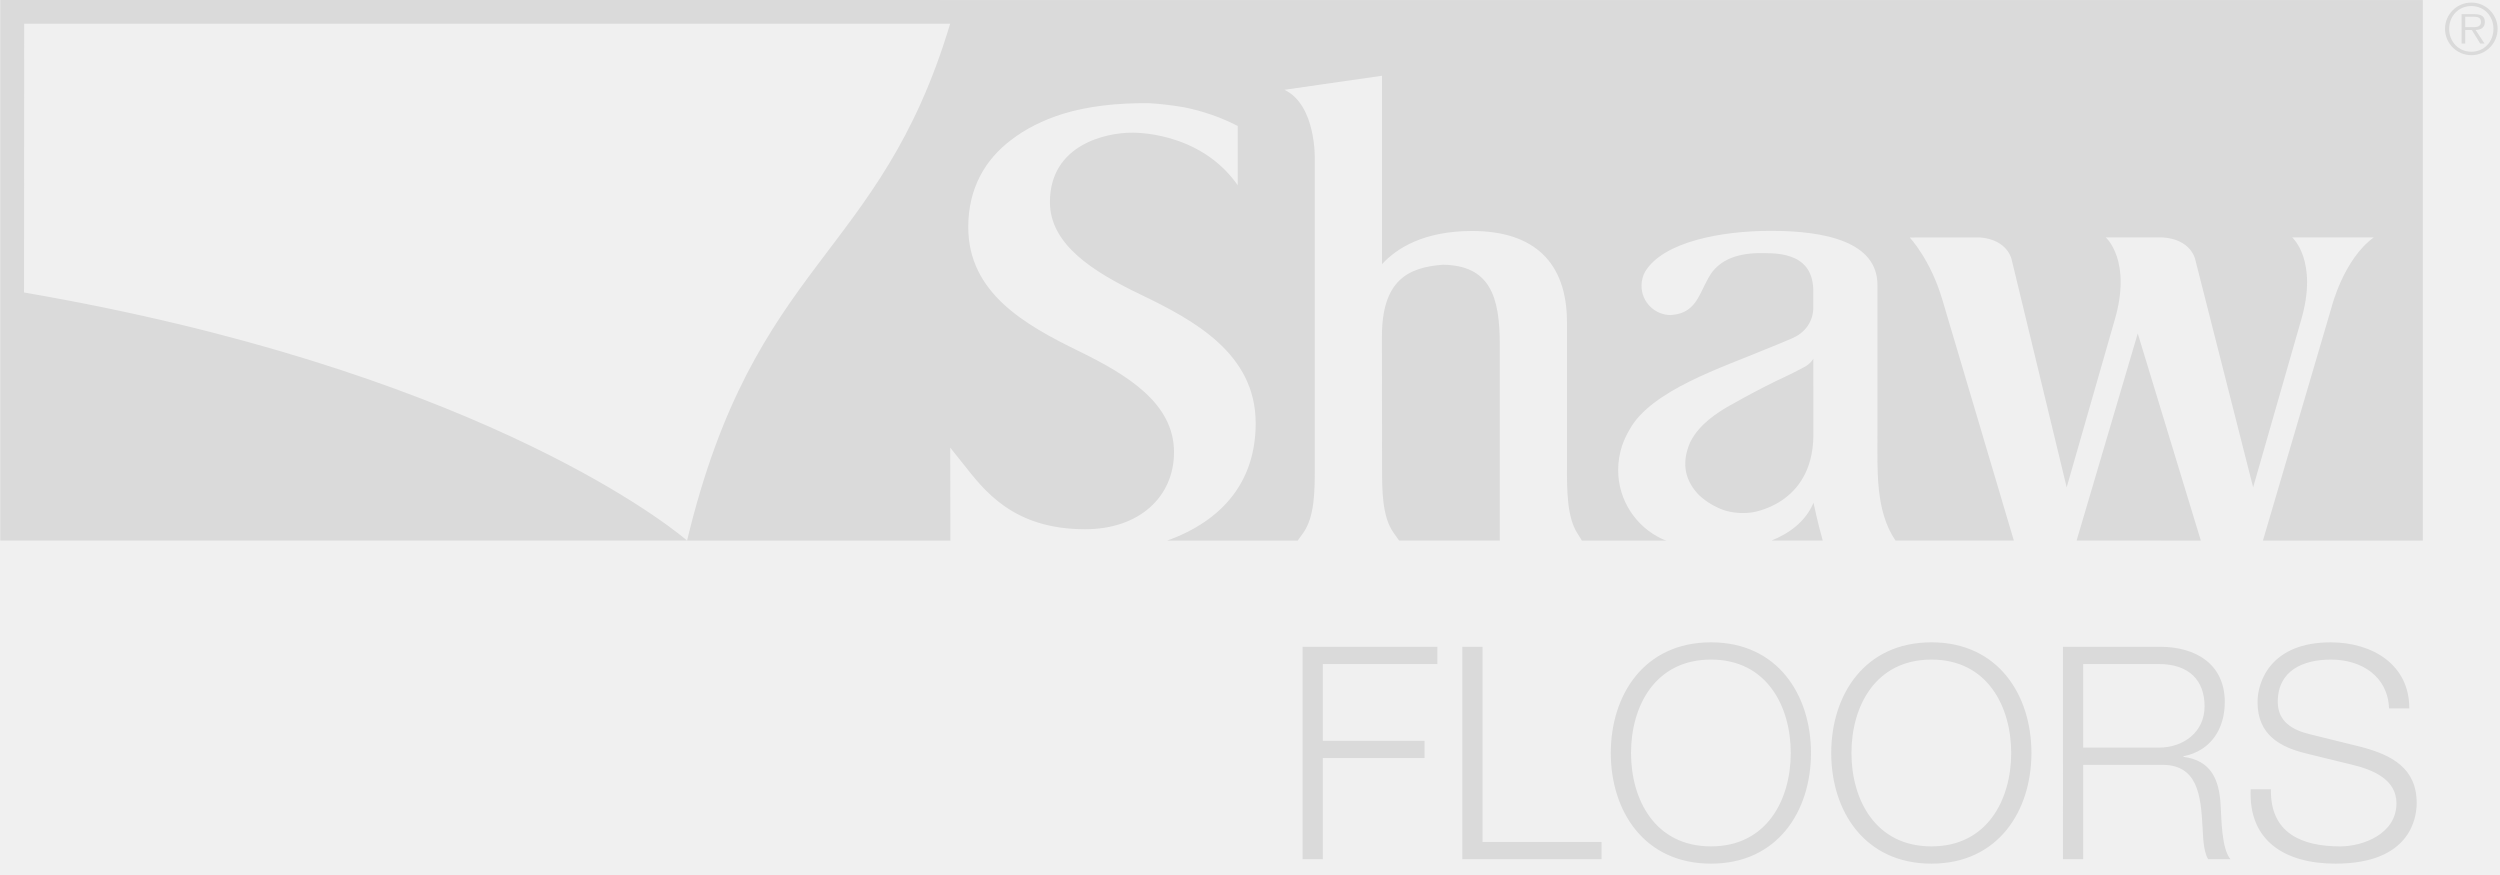
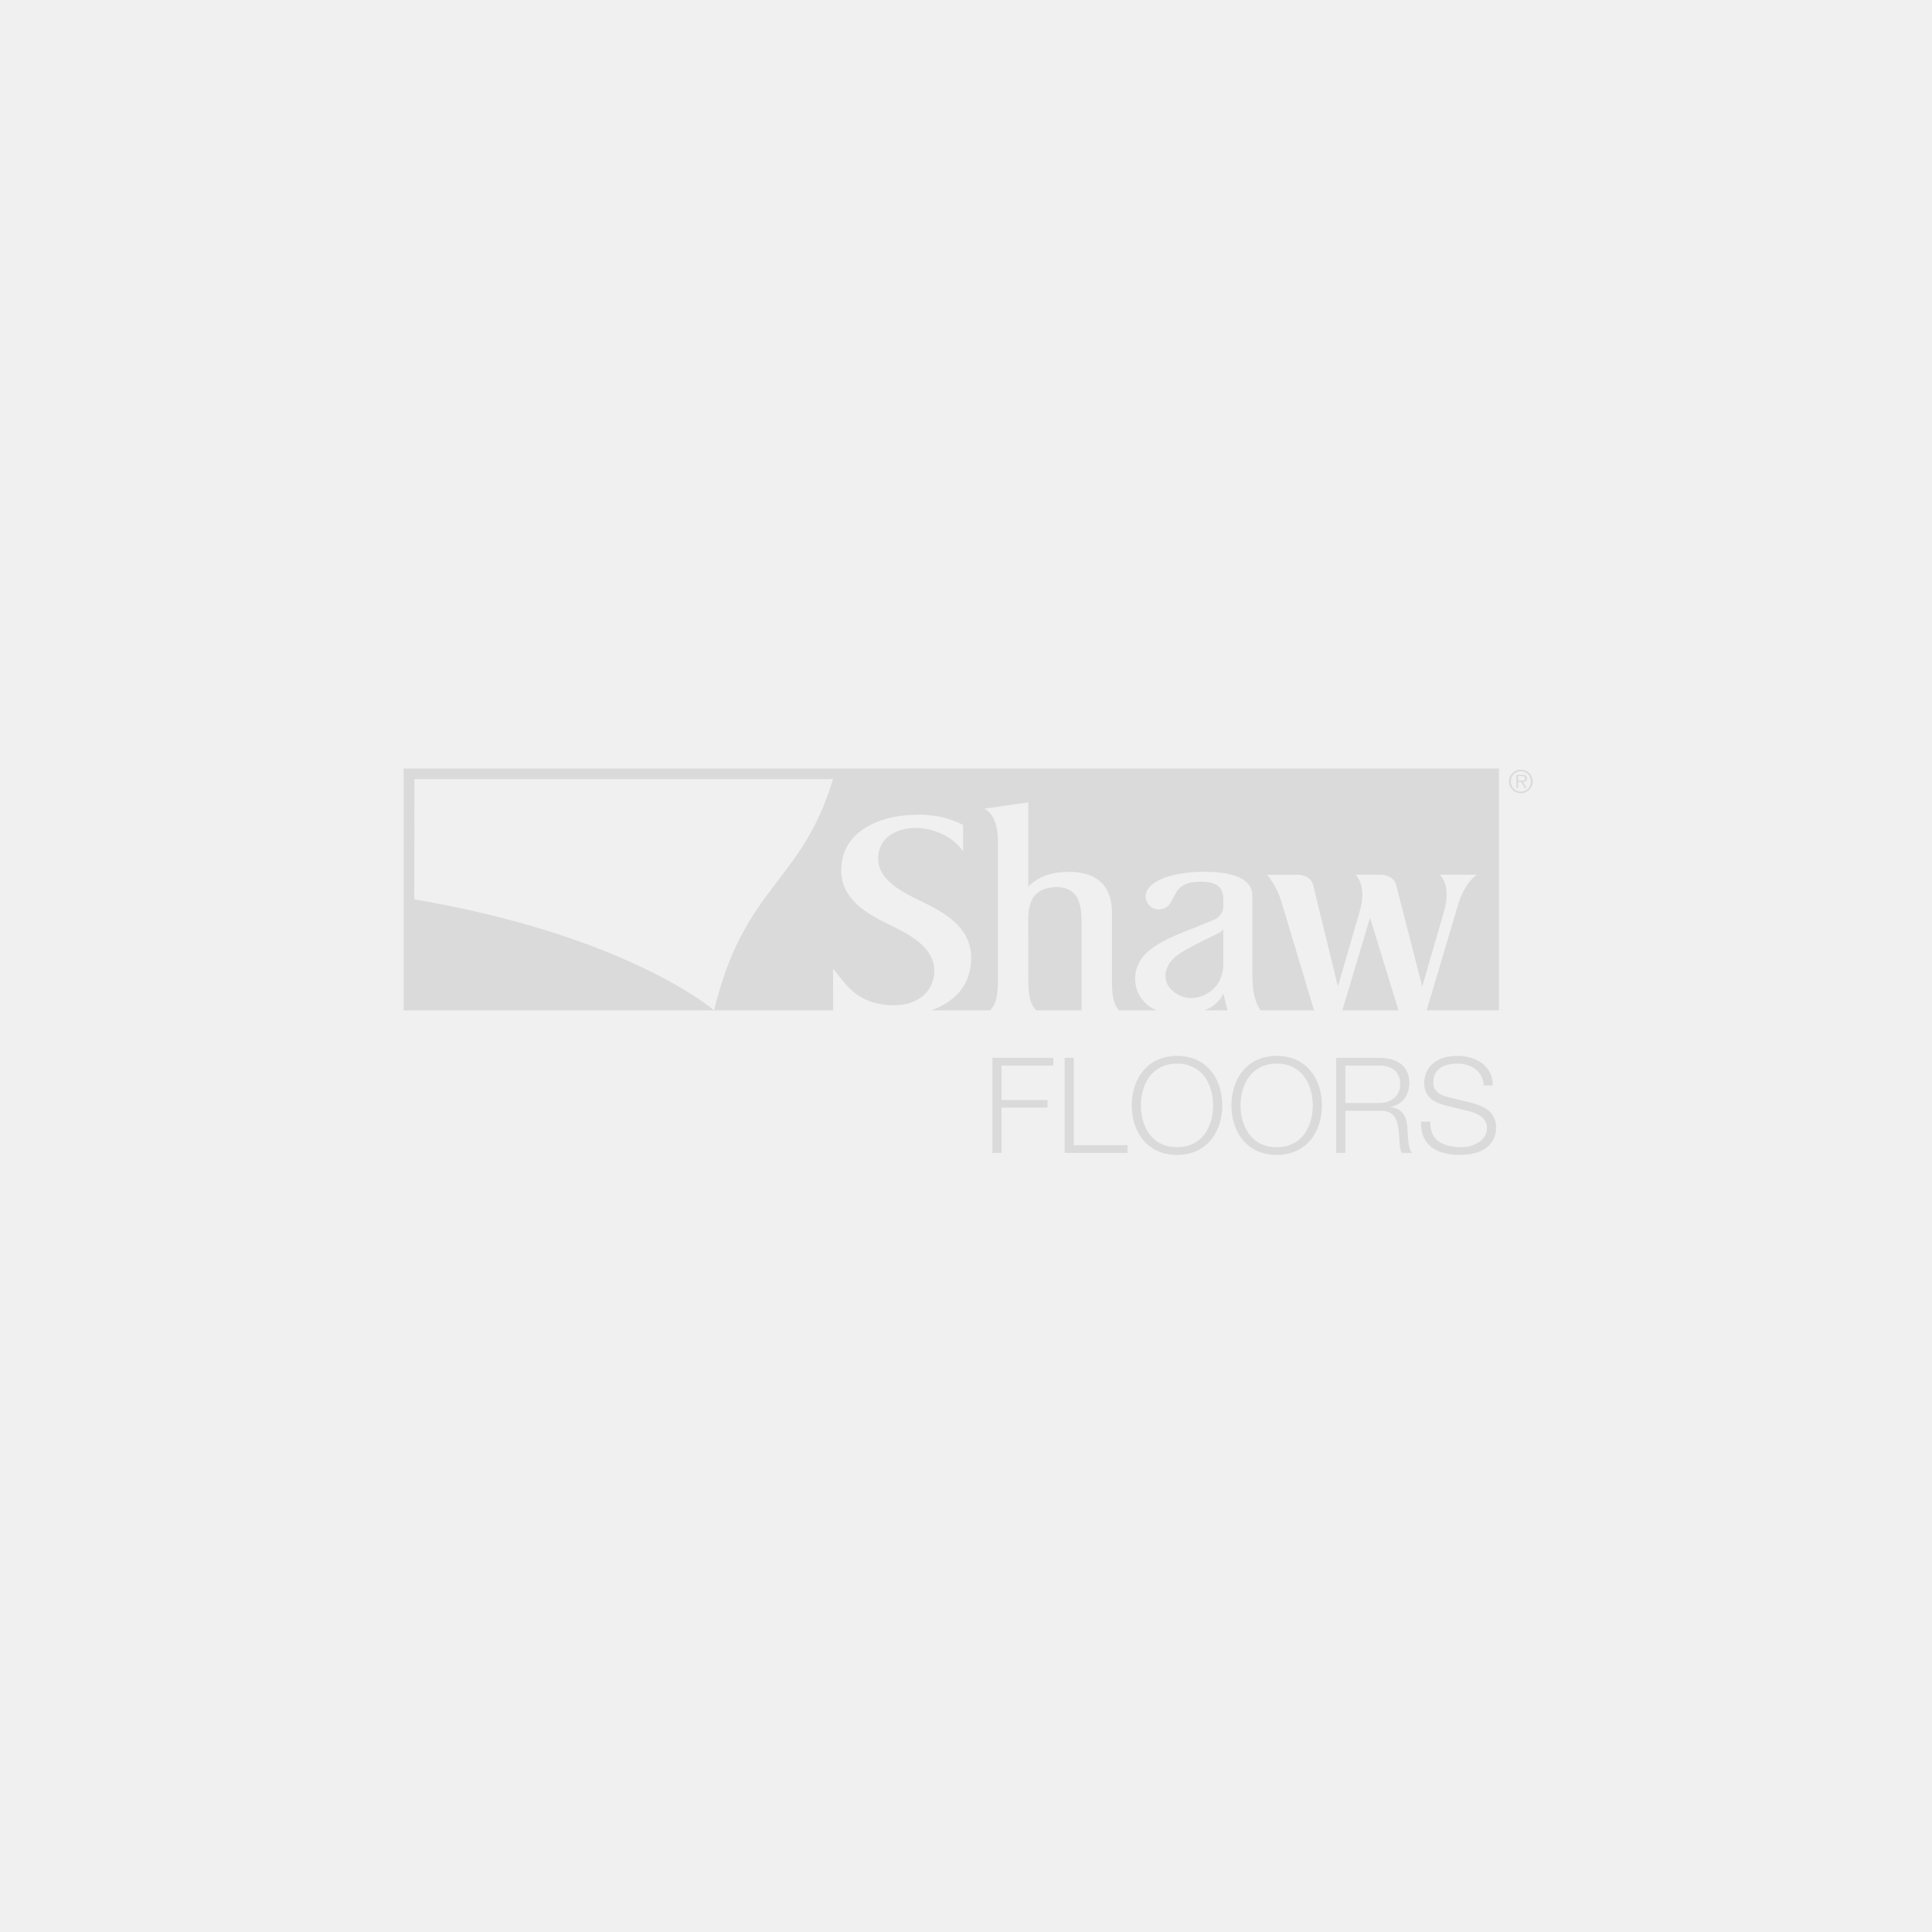
- <svg xmlns="http://www.w3.org/2000/svg" height="70" viewBox="0 0 200 70" width="200">
-   <path d="m240.055 138.142c-.19 4.142 2.76 5.95 6.784 5.95 6.021 0 6.496-3.687 6.496-4.855 0-2.785-1.998-3.832-4.403-4.474l-4.14-1.023c-1.381-.333-2.571-1-2.571-2.593 0-2.524 2.048-3.38 4.261-3.38 2.404 0 4.544 1.309 4.64 3.903h1.618c.024-3.475-2.926-5.283-6.283-5.283-4.783 0-5.854 3.117-5.854 4.782 0 2.642 1.833 3.594 3.832 4.094l3.784.928c1.571.382 3.498 1.142 3.498 3.07 0 2.475-2.713 3.451-4.498 3.451-3.092 0-5.616-1.072-5.545-4.57h-1.618zm-13.399-10.019h6.044c2.428 0 3.666 1.309 3.666 3.379 0 2.071-1.69 3.308-3.666 3.308h-6.044zm-1.618 15.612h1.618v-7.544h6.14c3.07-.118 3.26 2.523 3.403 4.903.048.714.048 1.975.451 2.642h1.785c-.713-.857-.713-3.189-.785-4.355-.12-2.023-.762-3.546-2.975-3.833v-.047c2.189-.429 3.308-2.19 3.308-4.332 0-3.069-2.358-4.426-5.165-4.426h-7.783zm-16.922-8.496c0-3.713 1.904-7.473 6.402-7.473 4.474 0 6.378 3.761 6.378 7.473 0 3.713-1.904 7.472-6.378 7.472-4.497 0-6.402-3.76-6.402-7.472zm-1.618 0c0 4.641 2.666 8.853 8.02 8.853 5.33 0 7.997-4.212 7.997-8.853 0-4.641-2.666-8.853-7.997-8.853-5.354 0-8.02 4.212-8.02 8.853zm-16.016 0c0-3.713 1.903-7.473 6.4-7.473 4.476 0 6.379 3.761 6.379 7.473 0 3.713-1.903 7.472-6.379 7.472-4.497 0-6.4-3.76-6.4-7.472zm-1.619 0c0 4.641 2.665 8.853 8.019 8.853 5.333 0 7.997-4.212 7.997-8.853 0-4.641-2.664-8.853-7.997-8.853-5.354 0-8.019 4.212-8.019 8.853zm-11.876 8.496h11.137v-1.38h-9.52v-15.613h-1.618zm-12.779 0h1.618v-8.09h8.138v-1.381h-8.138v-6.14h9.162v-1.38h-10.78v16.992zm93.009-66.563v-.833h.671c.289 0 .589.044.589.411 0 .478-.489.422-.822.422zm.833.227c.416-.011.738-.183.738-.644 0-.389-.211-.622-.833-.622h-1.027v2.349h.29v-1.083h.528l.671 1.083h.344zm-.34 1.739c-1.028 0-1.777-.8-1.777-1.833 0-1.022.749-1.821 1.777-1.821 1.021 0 1.766.8 1.766 1.821 0 1.033-.745 1.833-1.766 1.833zm0 .277c1.161 0 2.098-.944 2.098-2.11 0-1.155-.939-2.099-2.098-2.099-1.167 0-2.109.944-2.109 2.099 0 1.166.942 2.11 2.109 2.11zm-197.686-4.415v43.245h54.943s-.149-.126-.215-.179c-1.95-1.604-17.52-13.594-52.829-19.667 0-2.196.012-21.502.012-21.502h74.077c-5.633 18.815-15.642 18.83-21.046 41.349h21.065l-.013-7.437 1.005 1.261c1.681 2.117 3.971 5.269 9.79 5.269 4.307 0 7.108-2.572 7.108-6.164 0-3.897-3.69-6.167-7.61-8.082-4.347-2.125-8.85-4.67-8.85-9.929 0-3.112 1.36-5.406 3.433-6.969 1.132-.877 2.51-1.57 4.107-2.079 1.989-.608 4.32-.896 6.947-.858.808.043 1.76.153 2.762.321 1.558.312 3.011.827 4.308 1.499v4.742c-3.077-4.406-8.509-4.204-8.509-4.204-1.945 0-6.515.912-6.515 5.552 0 3.421 3.505 5.59 7.226 7.381 4.324 2.075 9.235 4.743 9.235 10.316 0 4.616-2.608 7.772-7.08 9.382h10.441l.434-.603c.933-1.299.933-3.411.933-5.266v-24.66s.12-4.33-2.432-5.535l7.81-1.122v15.075c1.181-1.294 3.364-2.657 7.211-2.657 4.96 0 7.585 2.523 7.585 7.294v11.604c0 1.862 0 3.982.836 5.296l.361.573h6.744c-.117-.042-.247-.089-.358-.143-2.056-.969-3.487-3.073-3.487-5.499 0-.667.109-1.319.308-1.929.155-.455.359-.894.608-1.313 1.719-3.14 7.479-4.986 10.853-6.408.763-.3 1.578-.643 2.151-.889v-.002c.964-.413 1.635-1.236 1.688-2.339v-1.591c-.101-3.114-3.241-2.865-4.389-2.885-1.986.049-3.021.679-3.683 1.489-1.033 1.431-1.094 3.289-3.242 3.459-.028.007-.052.01-.079.01-1.292 0-2.346-1.046-2.346-2.343 0-.413.102-.799.29-1.131 1.448-2.405 6.147-3.265 10.049-3.265 4.32 0 8.536.855 8.536 4.338v11.794c0 3.044-.177 6.265 1.443 8.646h9.468l-5.714-19.248c-.952-3.246-2.617-4.996-2.617-4.996s5.445-.014 5.643-.005c2.231.194 2.513 1.773 2.513 1.773l4.401 18.215 3.822-13.321c1.438-4.828-.698-6.673-.698-6.673h4.502c2.372.132 2.666 1.796 2.666 1.796l4.625 18.2 3.821-13.321c1.434-4.828-.701-6.673-.701-6.673h6.533c-2.42 1.748-3.375 5.572-3.375 5.572l-5.495 18.684h12.791v-43.241zm115.394 21.179c-2.763.212-4.865 1.23-4.865 5.764l.012 10.432c0 1.855 0 3.967.933 5.266l.431.603h8.054v-15.682c0-3.836-.784-6.336-4.564-6.384zm50.71 22.065 9.938.002-5.046-16.57zm-24.405 0h4.097c-.396-1.418-.66-2.63-.739-3.02-.663 1.559-2.008 2.471-3.358 3.02zm3.348-8.388c-.065 5.599-4.996 6.148-4.996 6.148-.806.097-1.512.006-2.116-.177-1.357-.457-2.138-1.322-2.138-1.322-1.145-1.253-1.246-2.655-.61-4.113.033-.053.084-.164.084-.164.654-1.221 1.937-2.183 3.43-2.973.954-.544 2.079-1.142 3.393-1.79 0 0 1.232-.557 2.222-1.099.291-.16.543-.36.725-.662z" fill="#dadada" fill-rule="evenodd" transform="translate(-60 -75)" />
+ <svg xmlns="http://www.w3.org/2000/svg" width="450px" height="450px" viewBox="0 0 450 450" version="1.1">
+   <defs />
+   <g id="shaw-logo" stroke="none" stroke-width="1" fill="none" fill-rule="evenodd">
+     <g id="shaw" transform="translate(94, 179)" fill="#DADADA" fill-rule="nonzero">
+       <path d="M190.942,45.405 C190.857,52.699 184.364,53.414 184.364,53.414 C183.304,53.54 182.375,53.42 181.58,53.183 C179.792,52.588 178.765,51.461 178.765,51.461 C177.257,49.829 177.125,48.002 177.961,46.104 C178.004,46.034 178.073,45.89 178.073,45.89 C178.935,44.299 180.623,43.046 182.588,42.018 C183.844,41.309 185.324,40.531 187.053,39.686 C187.053,39.686 188.676,38.961 189.98,38.255 C190.362,38.046 190.694,37.786 190.933,37.392 L190.942,45.405 Z M186.534,56.331 L191.927,56.331 C191.406,54.483 191.058,52.904 190.956,52.397 C190.083,54.428 188.312,55.615 186.534,56.331 Z M218.662,56.331 L231.744,56.334 L225.103,34.75 L218.662,56.331 Z M151.907,27.588 C148.27,27.864 145.501,29.191 145.501,35.097 L145.518,48.685 C145.518,51.102 145.518,53.853 146.746,55.546 L147.313,56.331 L157.915,56.331 L157.915,35.904 C157.915,30.908 156.883,27.65 151.907,27.588 Z M0,0 L0,56.331 L72.328,56.331 C72.328,56.331 72.132,56.167 72.045,56.098 C69.478,54.008 48.982,38.39 2.5,30.479 C2.5,27.618 2.515,2.47 2.515,2.47 C4.713,2.47 74.409,2.47 100.031,2.47 C92.618,26.979 79.441,26.998 72.327,56.331 L100.057,56.331 L100.041,46.643 L101.364,48.286 C103.576,51.044 106.591,55.15 114.252,55.15 C119.922,55.15 123.609,51.8 123.609,47.121 C123.609,42.045 118.752,39.087 113.591,36.593 C107.868,33.826 101.94,30.51 101.94,23.659 C101.94,19.605 103.729,16.618 106.46,14.581 C107.95,13.439 109.765,12.536 111.866,11.873 C114.485,11.08 117.554,10.706 121.012,10.754 C122.076,10.81 123.33,10.954 124.649,11.172 C126.7,11.578 128.612,12.25 130.318,13.125 L130.318,19.302 C126.268,13.562 119.118,13.826 119.118,13.826 C116.557,13.826 110.541,15.014 110.541,21.057 C110.541,25.513 115.156,28.339 120.055,30.672 C125.746,33.374 132.211,36.851 132.211,44.11 C132.211,50.123 128.779,54.234 122.892,56.331 L136.637,56.331 L137.208,55.546 C138.436,53.853 138.436,51.102 138.436,48.685 L138.436,16.564 C138.436,16.564 138.594,10.924 135.234,9.354 L145.517,7.893 C145.517,7.893 145.517,27.221 145.517,27.531 C147.071,25.845 149.944,24.07 155.01,24.07 C161.539,24.07 164.994,27.356 164.994,33.571 L164.994,48.685 C164.994,51.111 164.994,53.874 166.095,55.585 L166.571,56.331 L175.449,56.331 C175.294,56.276 175.124,56.215 174.978,56.145 C172.271,54.882 170.387,52.143 170.387,48.983 C170.387,48.114 170.531,47.264 170.793,46.471 C170.995,45.878 171.265,45.306 171.594,44.76 C173.857,40.67 181.439,38.265 185.881,36.414 C186.885,36.023 187.959,35.575 188.713,35.255 L188.713,35.253 C189.983,34.715 190.866,33.643 190.936,32.207 C190.936,31.716 190.936,30.174 190.936,30.134 C190.802,26.078 186.669,26.402 185.158,26.375 C182.544,26.439 181.18,27.26 180.309,28.315 C178.95,30.179 178.869,32.599 176.042,32.82 C176.005,32.83 175.974,32.833 175.939,32.833 C174.238,32.833 172.851,31.47 172.851,29.78 C172.851,29.243 172.985,28.74 173.234,28.307 C175.138,25.174 181.326,24.053 186.462,24.053 C192.148,24.053 197.699,25.167 197.699,29.704 L197.699,45.067 C197.699,49.032 197.466,53.228 199.599,56.33 L212.063,56.33 L204.54,31.258 C203.287,27.029 201.096,24.751 201.096,24.751 C201.096,24.751 208.264,24.732 208.524,24.745 C211.46,24.997 211.832,27.054 211.832,27.054 L217.626,50.782 L222.657,33.429 C224.551,27.14 221.738,24.736 221.738,24.736 L227.666,24.736 C230.787,24.908 231.175,27.076 231.175,27.076 L237.264,50.783 L242.295,33.43 C244.182,27.141 241.373,24.737 241.373,24.737 L249.972,24.737 C246.788,27.015 245.53,31.996 245.53,31.996 L238.296,56.334 L255.134,56.334 L255.134,0.008 L0,0 Z M260.237,5.751 C261.765,5.751 263,4.521 263,3.002 C263,1.497 261.763,0.268 260.237,0.268 C258.701,0.268 257.46,1.497 257.46,3.002 C257.46,4.521 258.701,5.751 260.237,5.751 Z M260.237,5.39 C258.884,5.39 257.897,4.349 257.897,3.003 C257.897,1.672 258.884,0.63 260.237,0.63 C261.582,0.63 262.562,1.672 262.562,3.003 C262.562,4.349 261.582,5.39 260.237,5.39 Z M260.684,3.125 C261.232,3.111 261.656,2.886 261.656,2.286 C261.656,1.779 261.377,1.476 260.559,1.476 L259.206,1.476 L259.206,4.536 L259.587,4.536 L259.587,3.125 L260.282,3.125 L261.165,4.536 L261.618,4.536 L260.684,3.125 Z M259.587,2.829 L259.587,1.744 L260.471,1.744 C260.851,1.744 261.246,1.802 261.246,2.28 C261.246,2.902 260.603,2.829 260.164,2.829 L259.587,2.829 Z M137.148,89.535 L139.278,89.535 L139.278,78.995 L149.992,78.995 L149.992,77.197 L139.278,77.197 L139.278,69.199 L151.34,69.199 L151.34,67.401 L137.147,67.401 L137.147,89.535 L137.148,89.535 Z M153.972,89.535 L168.633,89.535 L168.633,87.737 L156.101,87.737 L156.101,67.401 L153.972,67.401 L153.972,89.535 Z M169.604,78.468 C169.604,84.514 173.113,90 180.162,90 C187.181,90 190.689,84.514 190.689,78.468 C190.689,72.423 187.181,66.936 180.162,66.936 C173.113,66.936 169.604,72.423 169.604,78.468 Z M171.736,78.468 C171.736,73.632 174.242,68.734 180.162,68.734 C186.053,68.734 188.559,73.633 188.559,78.468 C188.559,83.305 186.053,88.202 180.162,88.202 C174.241,88.202 171.736,83.305 171.736,78.468 Z M192.82,78.468 C192.82,84.514 196.328,90 203.377,90 C210.395,90 213.904,84.514 213.904,78.468 C213.904,72.423 210.395,66.936 203.377,66.936 C196.329,66.936 192.82,72.423 192.82,78.468 Z M194.951,78.468 C194.951,73.632 197.456,68.734 203.377,68.734 C209.269,68.734 211.774,73.633 211.774,78.468 C211.774,83.305 209.269,88.202 203.377,88.202 C197.457,88.202 194.951,83.305 194.951,78.468 Z M217.226,89.535 L219.357,89.535 L219.357,79.707 L227.439,79.707 C231.481,79.552 231.731,82.994 231.919,86.094 C231.983,87.024 231.983,88.667 232.515,89.535 L234.864,89.535 C233.924,88.419 233.924,85.381 233.83,83.862 C233.674,81.228 232.827,79.243 229.914,78.87 L229.914,78.809 C232.797,78.25 234.269,75.956 234.269,73.166 C234.269,69.168 231.166,67.401 227.47,67.401 L217.225,67.401 L217.226,89.535 Z M219.357,69.199 L227.314,69.199 C230.51,69.199 232.139,70.904 232.139,73.6 C232.139,76.297 229.914,77.909 227.314,77.909 L219.357,77.909 L219.357,69.199 Z M236.996,82.25 C236.745,87.644 240.629,90 245.925,90 C253.852,90 254.477,85.196 254.477,83.676 C254.477,80.048 251.845,78.684 248.681,77.847 L243.23,76.514 C241.412,76.08 239.846,75.212 239.846,73.135 C239.846,69.849 242.54,68.733 245.454,68.733 C248.618,68.733 251.437,70.438 251.563,73.817 L253.694,73.817 C253.724,69.291 249.841,66.935 245.423,66.935 C239.126,66.935 237.716,70.996 237.716,73.165 C237.716,76.606 240.129,77.846 242.76,78.497 L247.742,79.706 C249.809,80.202 252.347,81.193 252.347,83.706 C252.347,86.93 248.775,88.201 246.425,88.201 C242.353,88.201 239.032,86.805 239.126,82.249 L236.996,82.249 L236.996,82.25 Z" id="Shape" />
+     </g>
+     <rect id="Rectangle" fill-opacity="0" fill="#FFFFFF" x="0" y="0" width="450" height="450" />
+   </g>
</svg>
